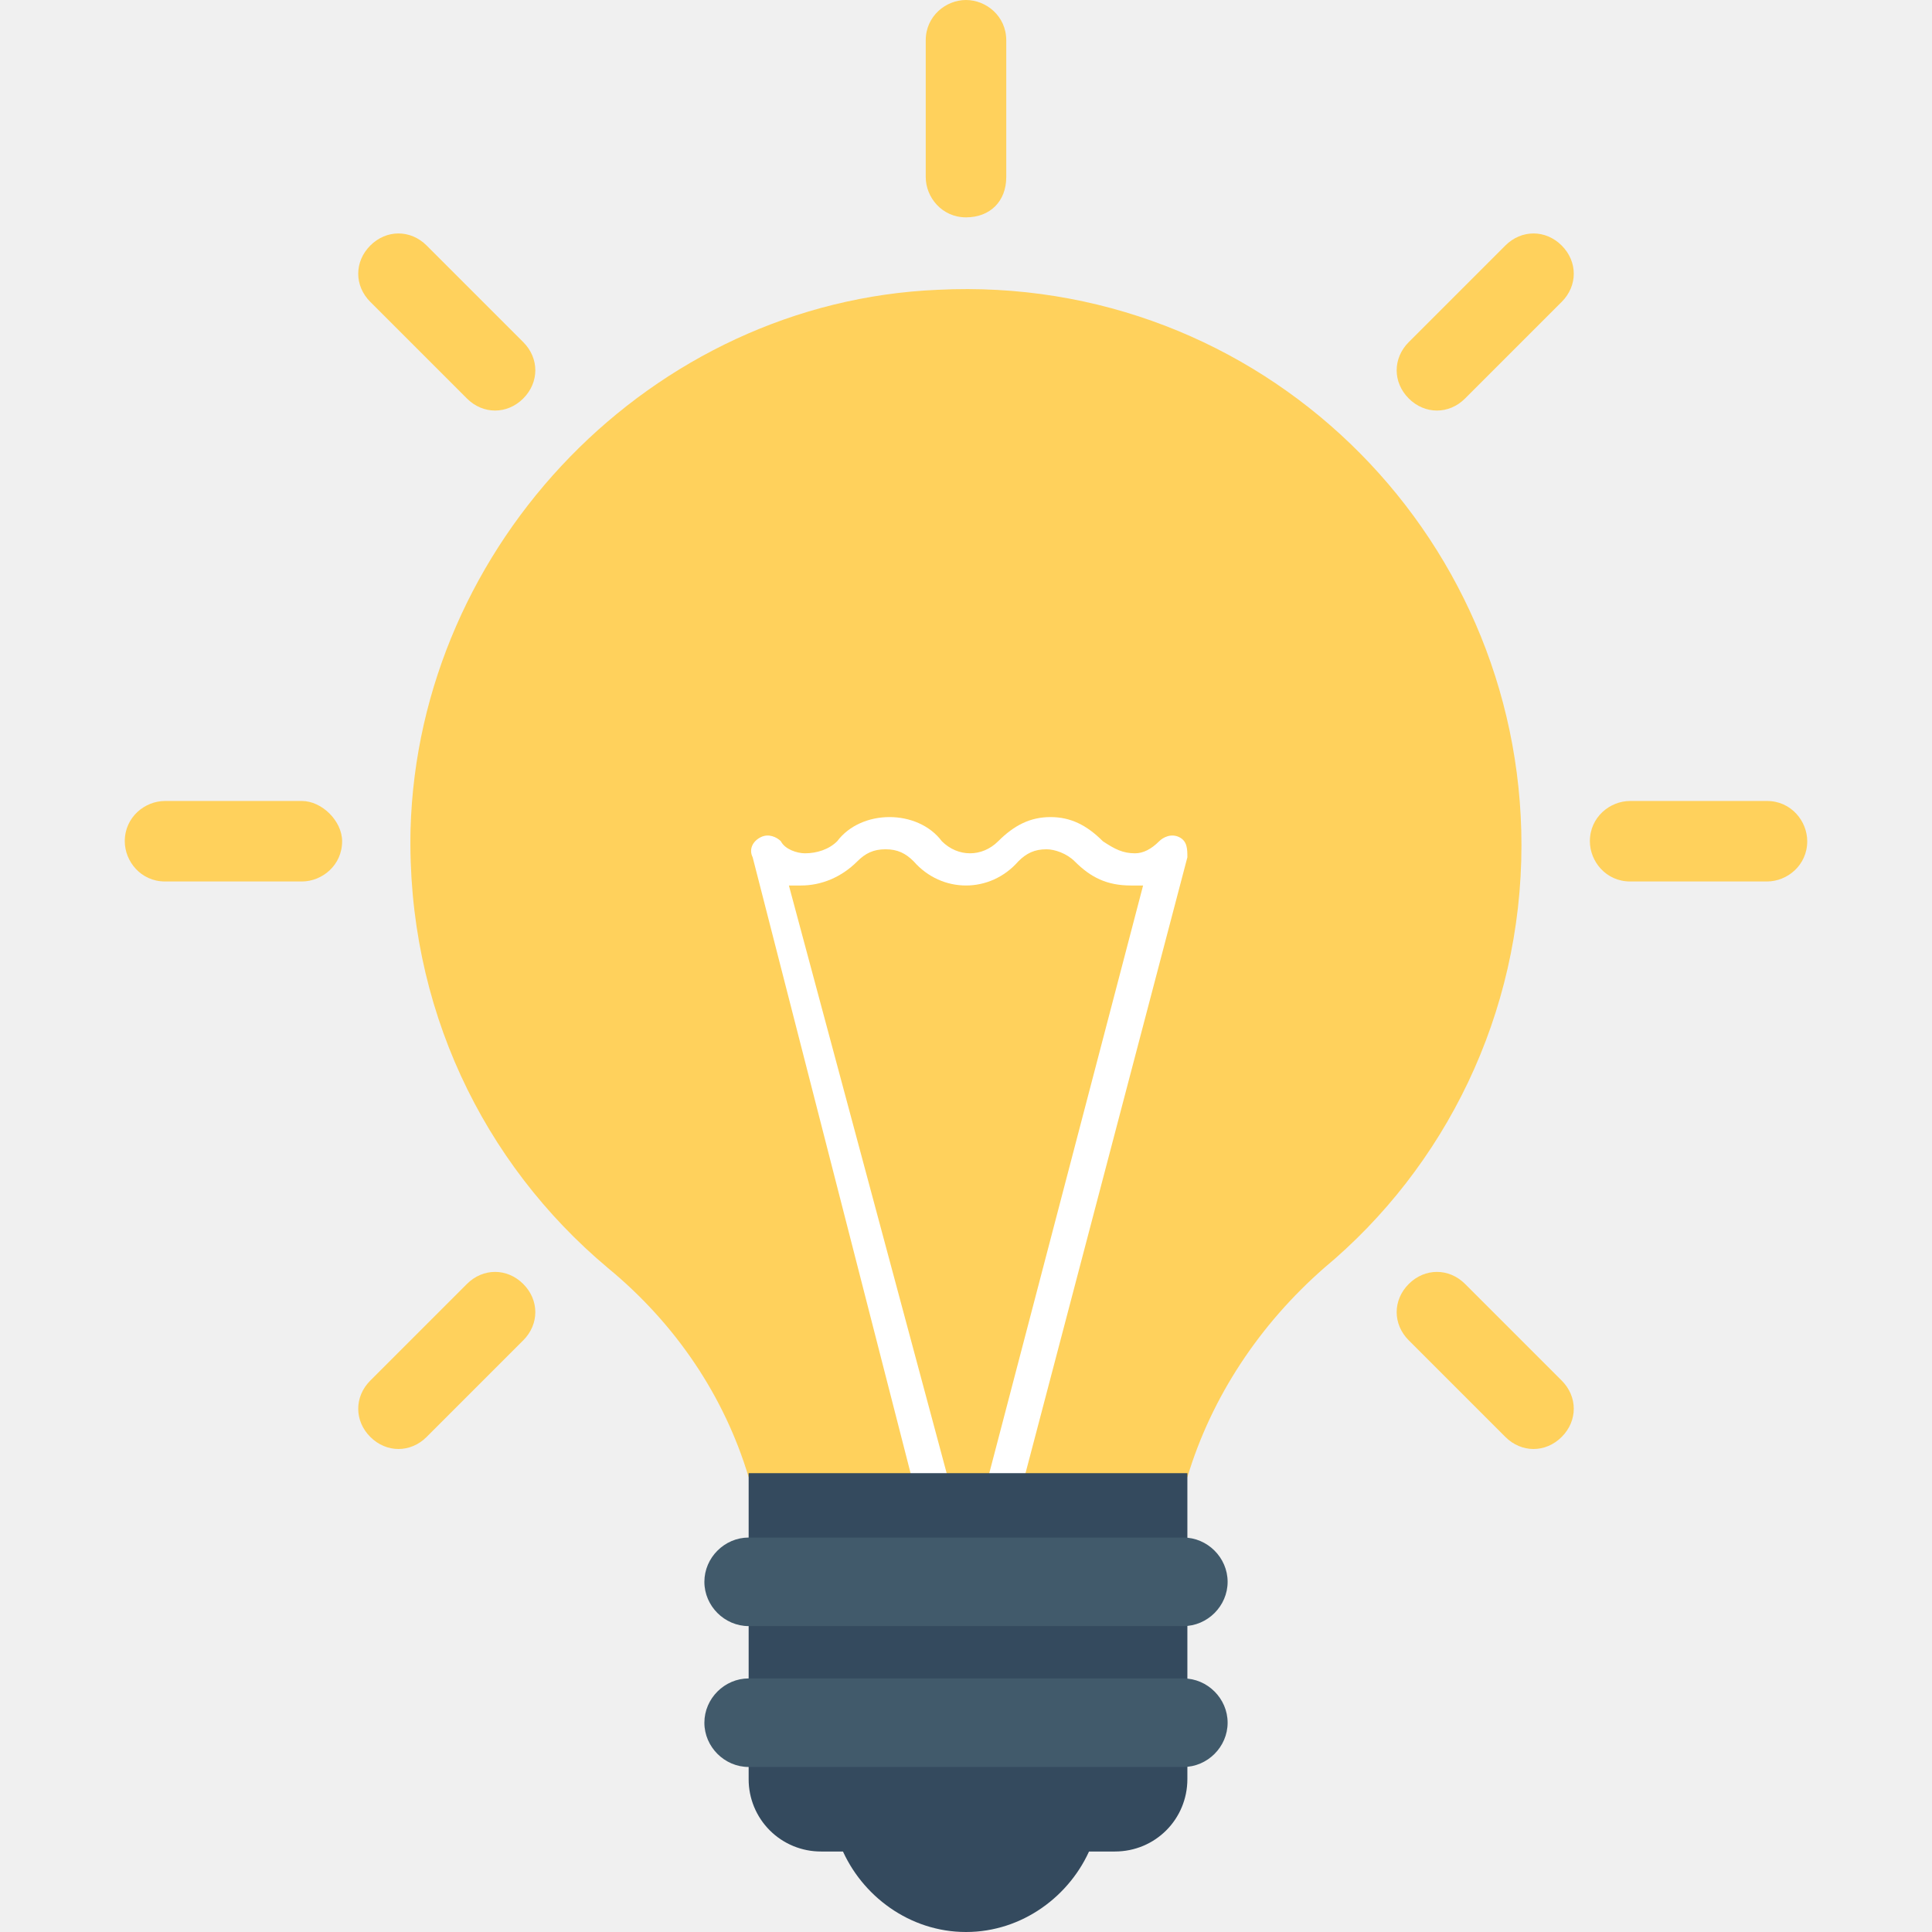
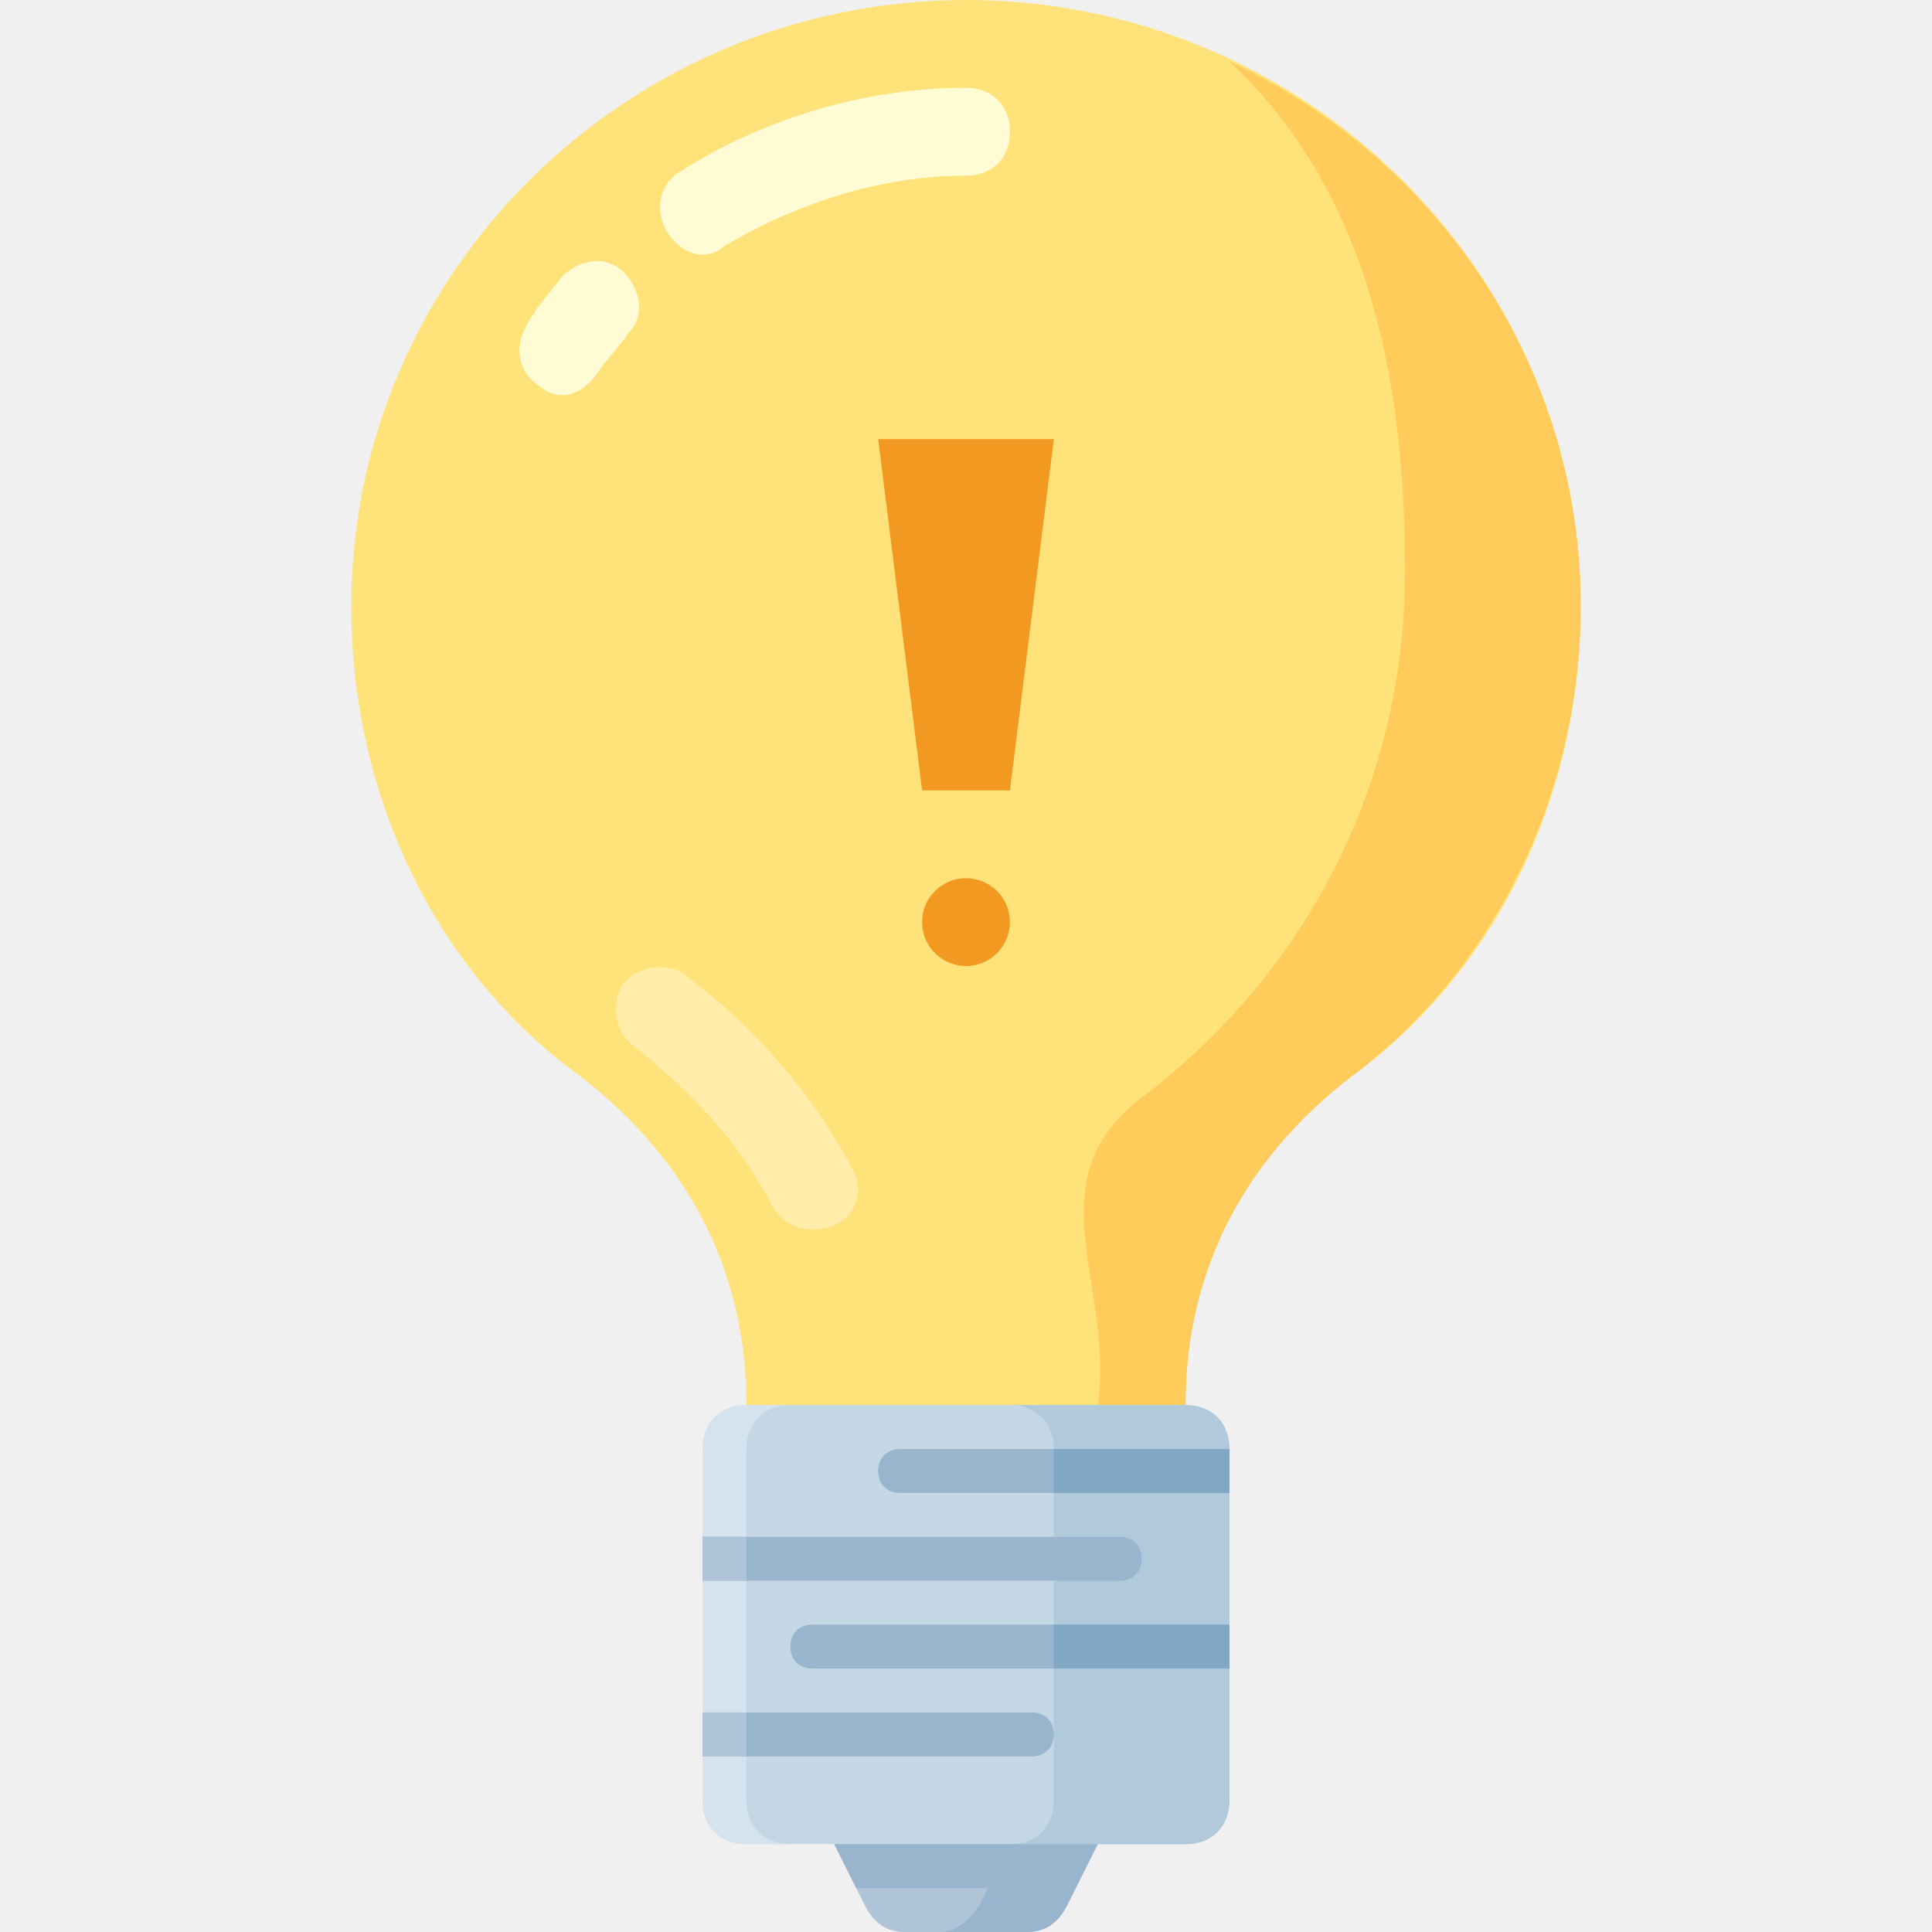
<svg xmlns="http://www.w3.org/2000/svg" width="100" height="100" viewBox="0 0 512 512">
-   <path d="M314.667 391.467c6.4-21.333 19.2-40.533 36.267-55.467 32-26.667 52.267-67.2 52.267-112 0-83.2-69.333-151.467-154.667-147.2C172.8 80 110.933 144 108.8 219.733 107.733 266.667 128 308.267 161.067 336 179.2 350.933 192 370.133 198.4 391.467h116.267z" fill="#ffd15c" />
-   <path d="M242.133 393.6h9.6l-42.667-158.933h3.2c5.333 0 10.667-2.133 14.933-6.4 2.133-2.133 4.267-3.2 7.467-3.2 3.2 0 5.333 1.067 7.467 3.2 7.467 8.533 20.267 8.533 27.733 0 2.133-2.133 4.267-3.2 7.467-3.2 2.133 0 5.333 1.067 7.467 3.2 4.267 4.267 8.533 6.4 14.933 6.4h3.2l-41.6 158.933h9.6l43.733-166.4c0-2.133 0-4.267-2.133-5.333-2.133-1.067-4.267 0-5.333 1.067-2.133 2.133-4.267 3.2-6.4 3.2-3.2 0-5.333-1.067-8.533-3.2-4.267-4.267-8.533-6.4-13.867-6.4s-9.6 2.133-13.867 6.4-10.667 4.267-14.933 0c-3.2-4.267-8.533-6.4-13.867-6.4-5.333 0-10.667 2.133-13.867 6.4-2.133 2.133-5.333 3.2-8.533 3.2-2.133 0-5.333-1.067-6.4-3.2-1.067-1.067-3.2-2.133-5.333-1.067-2.133 1.067-3.2 3.2-2.133 5.333l42.666 166.4z" fill="#fff" />
-   <g fill="#344a5e">
-     <path d="M222.933 489.6C228.267 502.4 241.067 512 256 512s27.733-9.6 33.067-22.4h-66.134z" />
-     <path d="M295.467 490.667H217.6a19.12 19.12 0 0 1-19.2-19.2V390.4h116.267v81.067c0 10.666-8.534 19.2-19.2 19.2z" />
+   <path d="M290.909 488.727l-8.145 16.291c-2.327 3.491-5.818 6.982-10.473 6.982h-32.582c-4.655 0-8.145-2.327-10.473-6.982l-8.145-16.291h69.818z" fill="#b0c4d8" />
+   <path d="M256 0c89.6 0 162.909 72.145 162.909 160.582 0 50.036-22.109 96.582-60.509 124.509-31.418 23.273-44.218 53.527-44.218 87.273H197.818c0-33.745-13.964-64-44.218-87.273-38.4-27.927-60.509-74.473-60.509-124.509C93.091 72.145 166.4 0 256 0z" fill="#ffe27a" />
+   <path d="M215.273 325.818c-4.655 0-8.145-2.327-10.473-5.818-8.145-16.291-20.945-30.255-37.236-43.055-4.655-3.491-5.818-11.636-2.327-16.291 3.491-4.655 11.636-5.818 16.291-2.327 18.618 13.964 33.745 31.418 44.218 51.2 3.491 5.818 1.164 12.8-4.655 15.127-2.327 1.164-4.655 1.164-5.818 1.164z" fill="#ffeda9" />
+   <path d="M186.182 67.491c-3.491 0-6.982-2.327-9.309-5.818-3.491-5.818-2.327-12.8 3.491-16.291C202.473 31.418 229.236 23.273 256 23.273c6.982 0 11.636 4.655 11.636 11.636S262.982 46.545 256 46.545c-22.109 0-44.218 6.982-64 18.618-1.164 1.164-3.491 2.328-5.818 2.328zm-37.237 37.236c-2.327 0-4.655-1.164-5.818-2.327-5.818-3.491-6.982-10.473-3.491-16.291 2.327-4.655 5.818-8.145 9.309-12.8 4.655-4.655 11.636-5.818 16.291-1.164 4.655 4.655 5.818 11.636 1.164 16.291-2.327 3.491-5.818 6.982-8.145 10.473s-5.819 5.818-9.31 5.818z" fill="#fffcd5" />
+   <path d="M325.818 16.291c36.073 33.745 46.545 82.618 46.545 134.982 0 57.018-26.764 107.055-69.818 139.636-29.091 22.109-6.982 50.036-11.636 81.455h23.273c0-33.745 13.964-64 44.218-87.273 37.236-27.927 60.509-74.473 60.509-124.509 0-64-38.4-118.691-93.091-144.291z" fill="#ffcb5b" />
+   <path d="M314.182 488.727H197.818c-6.982 0-11.636-4.655-11.636-11.636V384c0-6.982 4.655-11.636 11.636-11.636h116.364c6.982 0 11.636 4.655 11.636 11.636v93.091c0 6.982-4.654 11.636-11.636 11.636z" fill="#c4d7e5" />
+   <path d="M314.182 372.364h-46.545c6.982 0 11.636 4.655 11.636 11.636v93.091c0 6.982-4.655 11.636-11.636 11.636h46.545c6.982 0 11.636-4.655 11.636-11.636V384c0-6.982-4.654-11.636-11.636-11.636z" fill="#b0c9db" />
+   <path d="M197.818 488.727h11.636c-6.982 0-11.636-4.655-11.636-11.636V384c0-6.982 4.655-11.636 11.636-11.636h-11.636c-6.982 0-11.636 4.655-11.636 11.636v93.091c0 6.982 4.654 11.636 11.636 11.636z" fill="#d5e3ef" />
+   <path d="M325.818 384h-87.273c-3.491 0-5.818 2.327-5.818 5.818 0 3.491 2.327 5.818 5.818 5.818h87.273V384z" fill="#99b4cd" />
+   <path fill="#82a7c4" d="M279.273 384h46.545v11.636h-46.545z" />
+   <path d="M325.818 430.545H215.273c-3.491 0-5.818 2.327-5.818 5.818s2.327 5.818 5.818 5.818h110.545v-11.636z" fill="#99b4cd" />
+   <path fill="#82a7c4" d="M279.273 430.545h46.545v11.636h-46.545z" />
+   <path d="M186.182 418.909h110.545c3.491 0 5.818-2.327 5.818-5.818s-2.327-5.818-5.818-5.818H186.182v11.636z" fill="#99b4cd" />
+   <path fill="#b0c4d9" d="M186.182 407.273h11.636v11.636h-11.636z" />
+   <path d="M186.182 465.455h87.273c3.491 0 5.818-2.327 5.818-5.818s-2.327-5.818-5.818-5.818h-87.273v11.636z" fill="#99b4cd" />
+   <path fill="#b0c4d9" d="M186.182 453.818h11.636v11.636h-11.636z" />
+   <path d="M290.909 488.727h-69.818l5.818 11.636h34.909l-2.327 4.655c-2.327 3.491-5.818 6.982-10.473 6.982h23.273c4.655 0 8.145-2.327 10.473-6.982l8.145-16.291z" fill="#99b4cd" />
+   <g fill="#f19920">
+     <circle cx="256" cy="244.364" r="11.636" />
+     <path d="M267.636 209.455h-23.272l-11.637-93.091h46.546z" />
  </g>
-   <path d="M313.6 430.933H198.4c-6.4 0-11.733-5.333-11.733-11.733S192 407.467 198.4 407.467h115.2c6.4 0 11.733 5.333 11.733 11.733S320 430.933 313.6 430.933zm0 37.334H198.4c-6.4 0-11.733-5.333-11.733-11.733S192 444.801 198.4 444.801h115.2c6.4 0 11.733 5.333 11.733 11.733 0 6.399-5.333 11.733-11.733 11.733z" fill="#415a6b" />
-   <path d="M256 0c-5.333 0-10.667 4.267-10.667 10.667v36.267c0 5.333 4.267 10.667 10.667 10.667 6.4 0 10.667-4.267 10.667-10.667V10.667C266.667 4.267 261.333 0 256 0zM113.067 65.067c-4.267-4.267-10.667-4.267-14.933 0s-4.267 10.667 0 14.933l25.6 25.6c4.267 4.267 10.667 4.267 14.933 0s4.267-10.667 0-14.933l-25.6-25.6zM80 212.267H43.733c-5.333 0-10.667 4.267-10.667 10.667 0 5.333 4.267 10.667 10.667 10.667H80c5.333 0 10.667-4.267 10.667-10.667 0-5.334-5.334-10.667-10.667-10.667zm43.733 128l-25.6 25.6c-4.267 4.267-4.267 10.667 0 14.933s10.667 4.267 14.933 0l25.6-25.6c4.267-4.267 4.267-10.667 0-14.933s-10.666-4.267-14.933 0zm264.534 0C384 336 377.6 336 373.333 340.267c-4.267 4.267-4.267 10.667 0 14.933l25.6 25.6c4.267 4.267 10.667 4.267 14.933 0s4.267-10.667 0-14.933l-25.599-25.6zm80-128H432c-5.333 0-10.667 4.267-10.667 10.667 0 5.333 4.267 10.667 10.667 10.667h36.267c5.333 0 10.667-4.267 10.667-10.667-.001-5.334-4.267-10.667-10.667-10.667zm-69.334-147.2l-25.6 25.6c-4.267 4.267-4.267 10.667 0 14.933 4.267 4.267 10.667 4.267 14.933 0l25.6-25.6c4.267-4.267 4.267-10.667 0-14.933s-10.666-4.267-14.933 0z" fill="#ffd15c" />
</svg>
